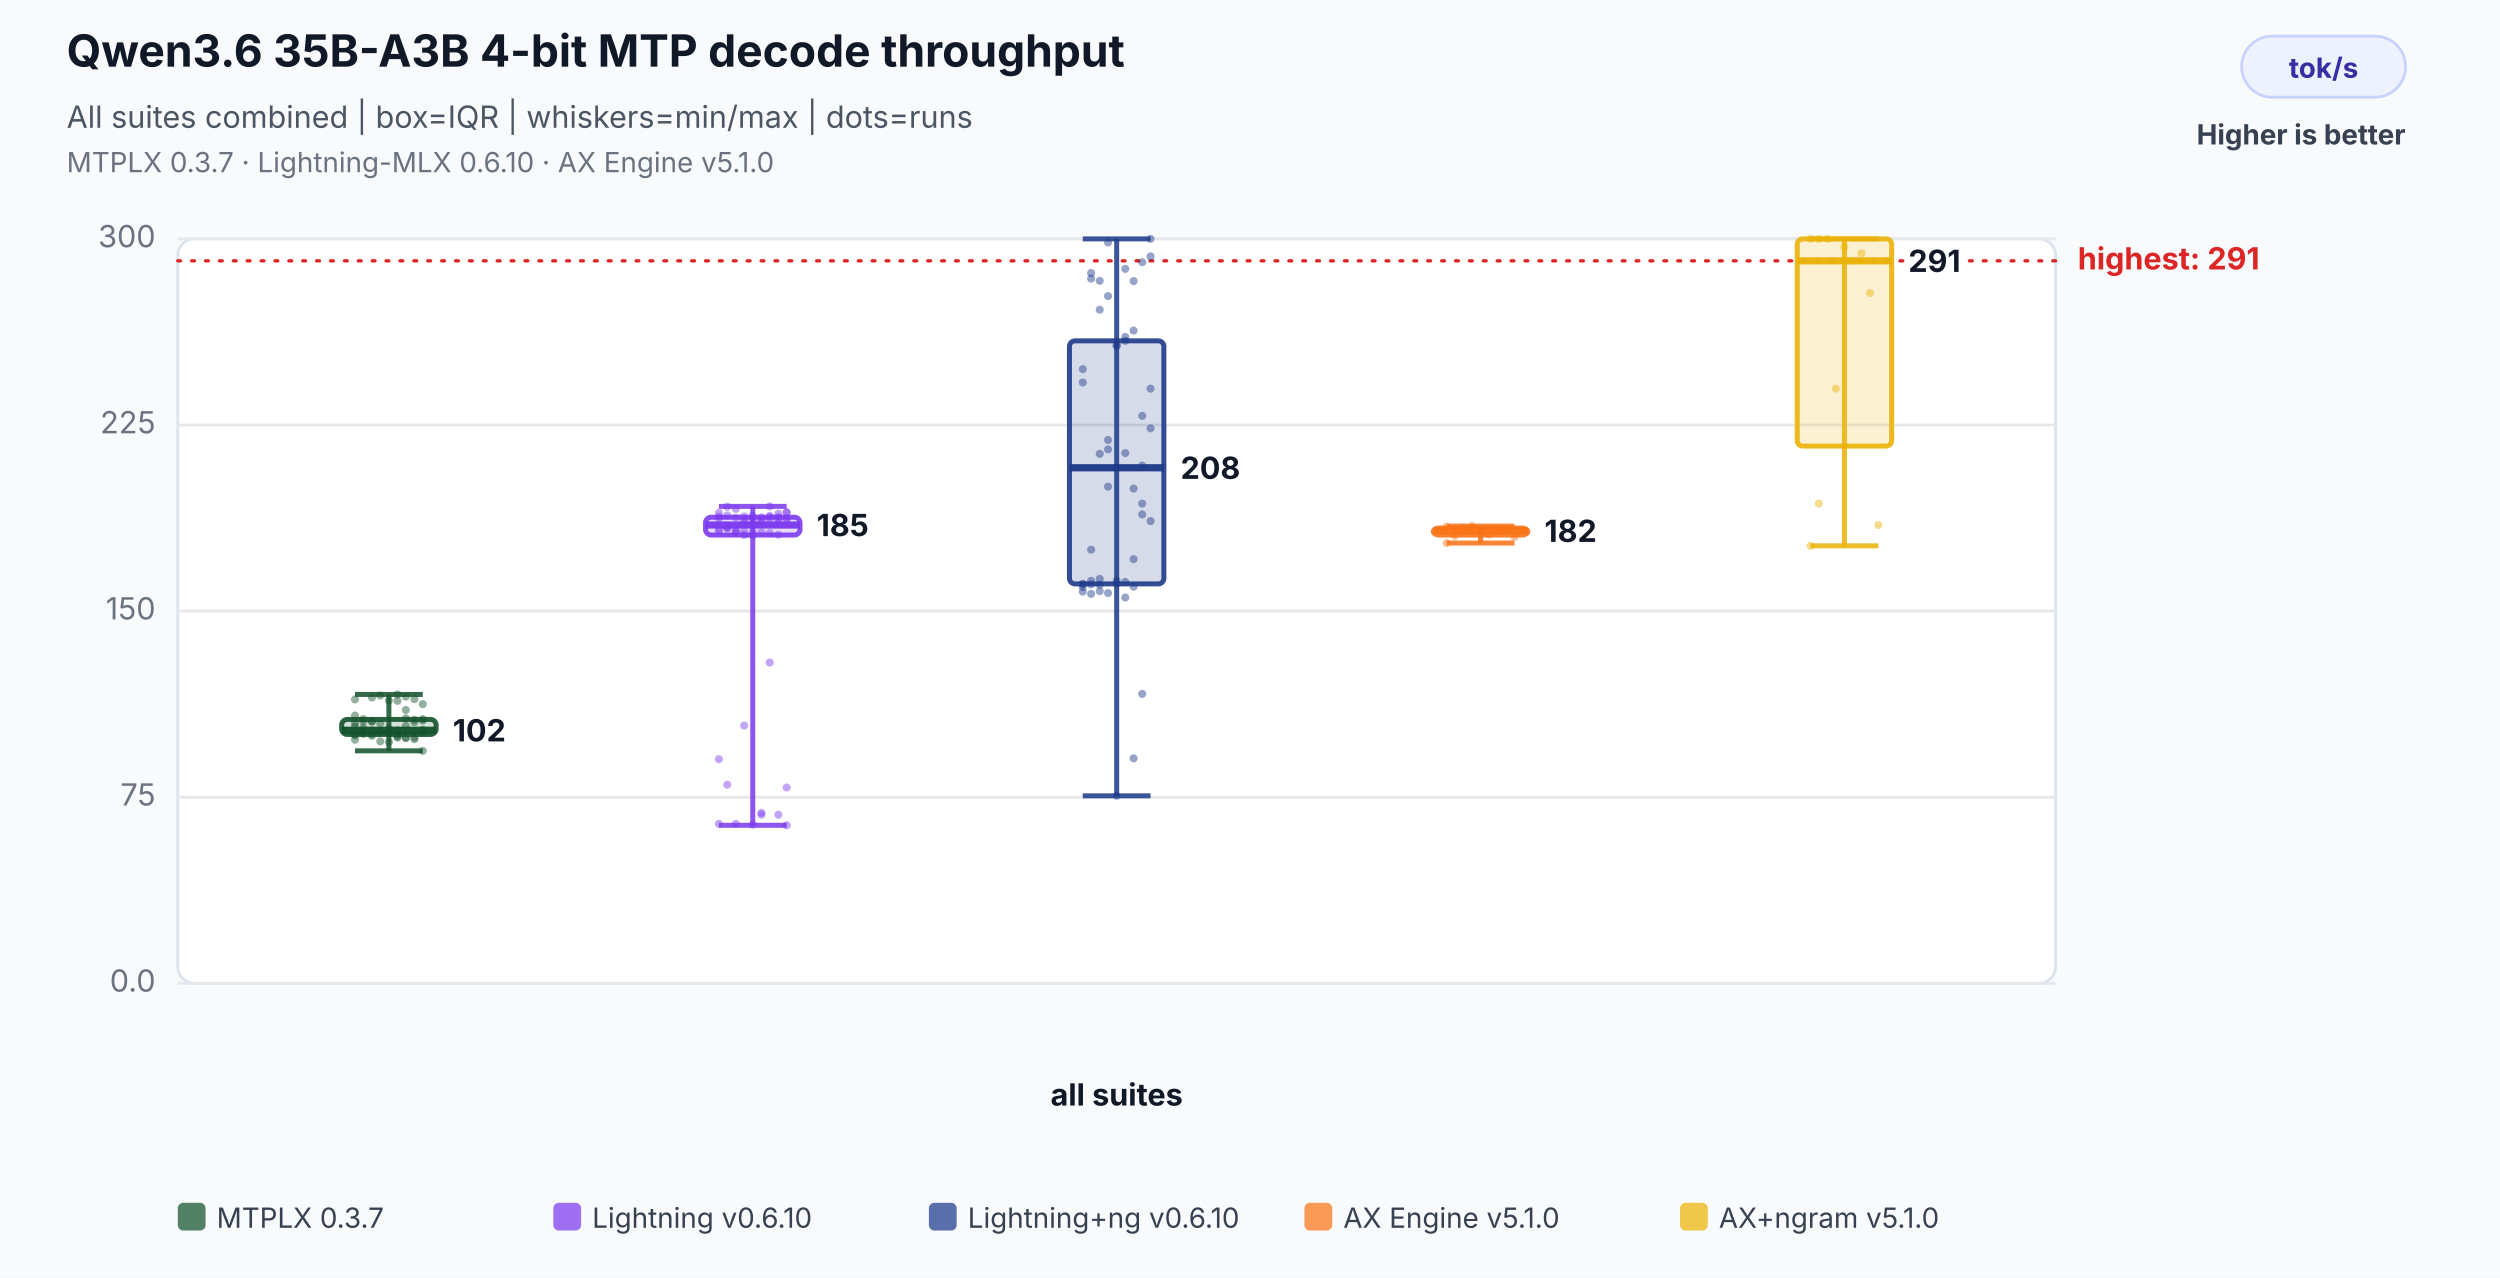
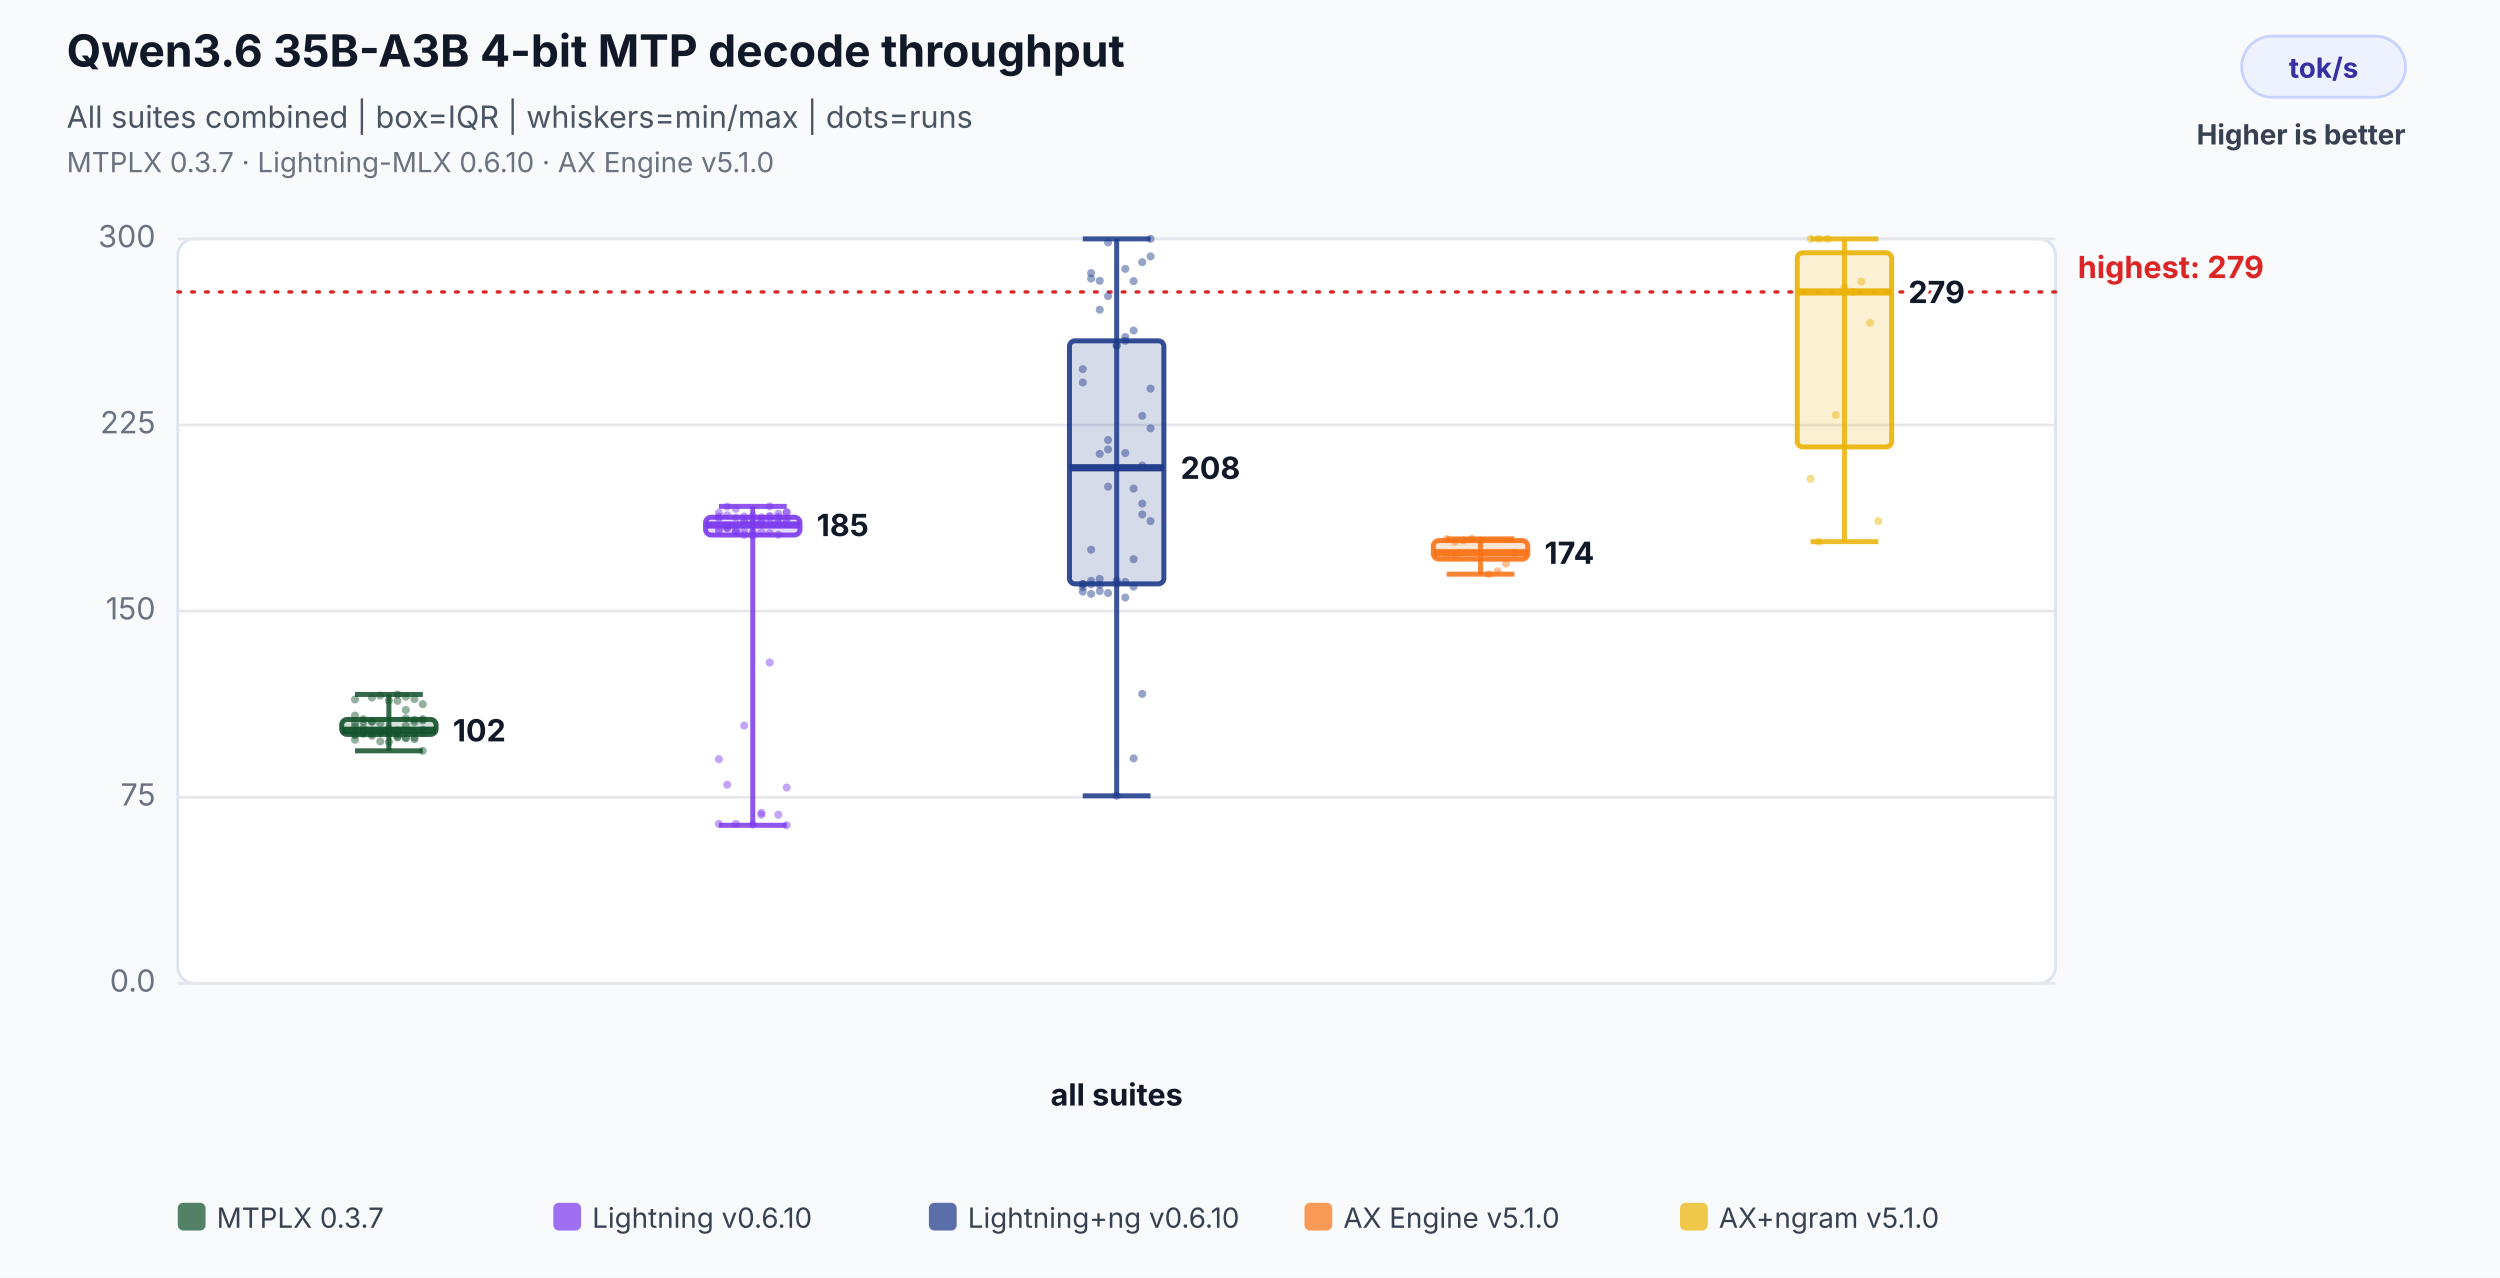
<svg xmlns="http://www.w3.org/2000/svg" width="900" height="460" viewBox="0 0 900 460" role="img" aria-labelledby="title desc">
  <rect width="100%" height="100%" fill="#f8fafc" />
  <text x="24" y="24" font-family="Inter,Segoe UI,Arial,sans-serif" font-size="16" font-weight="700" fill="#111827">Qwen3.6 35B-A3B 4-bit MTP decode throughput</text>
  <text x="24" y="46" font-family="Inter,Segoe UI,Arial,sans-serif" font-size="11" fill="#4b5563">All suites combined | box=IQR | whiskers=min/max | dots=runs</text>
  <text x="24" y="62" font-family="Inter,Segoe UI,Arial,sans-serif" font-size="10" fill="#6b7280">MTPLX 0.3.7 · Lightning-MLX 0.6.10 · AX Engine v5.1.0</text>
  <rect x="807" y="13" width="59" height="22" rx="11" fill="#eef2ff" stroke="#c7d2fe" />
  <text x="836.5" y="28" text-anchor="middle" font-family="Inter,Segoe UI,Arial,sans-serif" font-size="10" font-weight="700" fill="#3730a3">tok/s</text>
  <text x="866" y="52" text-anchor="end" font-family="Inter,Segoe UI,Arial,sans-serif" font-size="10" font-weight="700" fill="#374151">Higher is better</text>
  <rect x="64" y="86" width="676" height="268" rx="6" fill="#ffffff" stroke="#dbe3ef" />
  <line x1="64" y1="354.0" x2="740" y2="354.0" stroke="#e5e7eb" stroke-width="1" />
  <text x="56" y="357.0" text-anchor="end" font-family="Inter,Segoe UI,Arial,sans-serif" font-size="11" fill="#6b7280">0.0</text>
  <line x1="64" y1="287.0" x2="740" y2="287.0" stroke="#e5e7eb" stroke-width="1" />
  <text x="56" y="290.0" text-anchor="end" font-family="Inter,Segoe UI,Arial,sans-serif" font-size="11" fill="#6b7280">75</text>
  <line x1="64" y1="220.0" x2="740" y2="220.0" stroke="#e5e7eb" stroke-width="1" />
  <text x="56" y="223.0" text-anchor="end" font-family="Inter,Segoe UI,Arial,sans-serif" font-size="11" fill="#6b7280">150</text>
  <line x1="64" y1="153.0" x2="740" y2="153.0" stroke="#e5e7eb" stroke-width="1" />
  <text x="56" y="156.0" text-anchor="end" font-family="Inter,Segoe UI,Arial,sans-serif" font-size="11" fill="#6b7280">225</text>
  <line x1="64" y1="86.0" x2="740" y2="86.0" stroke="#e5e7eb" stroke-width="1" />
  <text x="56" y="89.0" text-anchor="end" font-family="Inter,Segoe UI,Arial,sans-serif" font-size="11" fill="#6b7280">300</text>
-   <line x1="64" y1="93.9" x2="740" y2="93.9" stroke="#dc2626" stroke-width="1.2" stroke-dasharray="1 4" stroke-linecap="round" />
-   <text x="748" y="97.0" text-anchor="start" font-family="Inter,Segoe UI,Arial,sans-serif" font-size="11" font-weight="700" fill="#dc2626" data-label="highest median">highest: 291</text>
+   <line x1="64" y1="105.1" x2="740" y2="105.1" stroke="#dc2626" stroke-width="1.2" stroke-dasharray="1 4" stroke-linecap="round" />
+   <text x="748" y="100.1" text-anchor="start" font-family="Inter,Segoe UI,Arial,sans-serif" font-size="11" font-weight="700" fill="#dc2626" data-label="highest median">highest: 279</text>
  <text x="402.0" y="398" text-anchor="middle" font-family="Inter,Segoe UI,Arial,sans-serif" font-size="11" font-weight="700" fill="#111827">all suites</text>
  <circle cx="127.8" cy="261.5" r="1.45" fill="#14532d" fill-opacity="0.46" />
  <circle cx="130.8" cy="262.1" r="1.45" fill="#14532d" fill-opacity="0.46" />
  <circle cx="133.9" cy="259.7" r="1.45" fill="#14532d" fill-opacity="0.46" />
  <circle cx="136.9" cy="260.4" r="1.45" fill="#14532d" fill-opacity="0.46" />
  <circle cx="140.0" cy="262.3" r="1.45" fill="#14532d" fill-opacity="0.46" />
  <circle cx="143.1" cy="252.3" r="1.45" fill="#14532d" fill-opacity="0.46" />
  <circle cx="146.1" cy="255.6" r="1.45" fill="#14532d" fill-opacity="0.46" />
  <circle cx="149.2" cy="251.7" r="1.45" fill="#14532d" fill-opacity="0.46" />
  <circle cx="152.2" cy="253.5" r="1.45" fill="#14532d" fill-opacity="0.46" />
  <circle cx="127.8" cy="251.8" r="1.45" fill="#14532d" fill-opacity="0.46" />
  <circle cx="130.8" cy="264.2" r="1.45" fill="#14532d" fill-opacity="0.46" />
  <circle cx="133.9" cy="264.9" r="1.45" fill="#14532d" fill-opacity="0.46" />
  <circle cx="136.9" cy="263.9" r="1.45" fill="#14532d" fill-opacity="0.46" />
  <circle cx="140.0" cy="264.0" r="1.45" fill="#14532d" fill-opacity="0.46" />
  <circle cx="143.1" cy="265.5" r="1.45" fill="#14532d" fill-opacity="0.46" />
  <circle cx="146.1" cy="258.6" r="1.45" fill="#14532d" fill-opacity="0.46" />
  <circle cx="149.2" cy="260.0" r="1.45" fill="#14532d" fill-opacity="0.46" />
  <circle cx="152.2" cy="258.9" r="1.45" fill="#14532d" fill-opacity="0.46" />
  <circle cx="127.8" cy="260.3" r="1.45" fill="#14532d" fill-opacity="0.46" />
  <circle cx="130.8" cy="258.9" r="1.45" fill="#14532d" fill-opacity="0.46" />
  <circle cx="133.9" cy="251.1" r="1.45" fill="#14532d" fill-opacity="0.46" />
  <circle cx="136.9" cy="250.4" r="1.45" fill="#14532d" fill-opacity="0.46" />
  <circle cx="140.0" cy="252.2" r="1.45" fill="#14532d" fill-opacity="0.46" />
  <circle cx="143.1" cy="250.0" r="1.45" fill="#14532d" fill-opacity="0.46" />
  <circle cx="146.1" cy="250.8" r="1.45" fill="#14532d" fill-opacity="0.46" />
  <circle cx="149.2" cy="259.1" r="1.45" fill="#14532d" fill-opacity="0.46" />
  <circle cx="152.2" cy="259.4" r="1.45" fill="#14532d" fill-opacity="0.46" />
  <circle cx="127.8" cy="257.6" r="1.45" fill="#14532d" fill-opacity="0.46" />
  <circle cx="130.8" cy="259.8" r="1.45" fill="#14532d" fill-opacity="0.46" />
  <circle cx="133.9" cy="259.8" r="1.45" fill="#14532d" fill-opacity="0.46" />
  <circle cx="136.9" cy="263.1" r="1.45" fill="#14532d" fill-opacity="0.46" />
  <circle cx="140.0" cy="263.5" r="1.45" fill="#14532d" fill-opacity="0.46" />
  <circle cx="143.1" cy="262.9" r="1.45" fill="#14532d" fill-opacity="0.46" />
  <circle cx="146.1" cy="261.3" r="1.45" fill="#14532d" fill-opacity="0.46" />
  <circle cx="149.2" cy="263.7" r="1.45" fill="#14532d" fill-opacity="0.46" />
  <circle cx="152.2" cy="263.9" r="1.45" fill="#14532d" fill-opacity="0.46" />
  <circle cx="127.8" cy="264.4" r="1.45" fill="#14532d" fill-opacity="0.46" />
  <circle cx="130.8" cy="263.6" r="1.45" fill="#14532d" fill-opacity="0.46" />
  <circle cx="133.9" cy="263.0" r="1.45" fill="#14532d" fill-opacity="0.46" />
  <circle cx="136.9" cy="263.5" r="1.45" fill="#14532d" fill-opacity="0.46" />
  <circle cx="140.0" cy="267.1" r="1.45" fill="#14532d" fill-opacity="0.46" />
  <circle cx="143.1" cy="265.2" r="1.45" fill="#14532d" fill-opacity="0.46" />
  <circle cx="146.1" cy="265.7" r="1.45" fill="#14532d" fill-opacity="0.46" />
  <circle cx="149.2" cy="265.5" r="1.45" fill="#14532d" fill-opacity="0.46" />
  <circle cx="152.2" cy="270.3" r="1.45" fill="#14532d" fill-opacity="0.46" />
  <circle cx="127.8" cy="266.3" r="1.45" fill="#14532d" fill-opacity="0.46" />
  <circle cx="130.8" cy="263.1" r="1.45" fill="#14532d" fill-opacity="0.46" />
  <circle cx="133.9" cy="264.3" r="1.45" fill="#14532d" fill-opacity="0.46" />
  <circle cx="136.9" cy="266.9" r="1.45" fill="#14532d" fill-opacity="0.46" />
  <circle cx="140.0" cy="264.1" r="1.45" fill="#14532d" fill-opacity="0.46" />
  <circle cx="143.1" cy="264.5" r="1.45" fill="#14532d" fill-opacity="0.46" />
  <circle cx="146.1" cy="265.6" r="1.45" fill="#14532d" fill-opacity="0.46" />
  <circle cx="149.2" cy="266.1" r="1.45" fill="#14532d" fill-opacity="0.46" />
  <circle cx="152.2" cy="262.7" r="1.45" fill="#14532d" fill-opacity="0.46" />
  <circle cx="127.8" cy="264.7" r="1.45" fill="#14532d" fill-opacity="0.46" />
  <line x1="140.0" y1="250.0" x2="140.0" y2="270.3" stroke="#14532d" stroke-opacity="0.86" stroke-width="1.8" />
  <line x1="127.8" y1="250.0" x2="152.2" y2="250.0" stroke="#14532d" stroke-opacity="0.86" stroke-width="1.8" />
  <line x1="127.8" y1="270.3" x2="152.2" y2="270.3" stroke="#14532d" stroke-opacity="0.86" stroke-width="1.8" />
  <rect x="123.0" y="259.0" width="34.0" height="5.4" rx="2" fill="#14532d" fill-opacity="0.18" stroke="#14532d" stroke-opacity="0.9" stroke-width="1.8" />
  <line x1="123.0" y1="262.9" x2="157.0" y2="262.9" stroke="#14532d" stroke-opacity="0.96" stroke-width="2.6" />
  <text x="163.0" y="266.9" text-anchor="start" font-family="Inter,Segoe UI,Arial,sans-serif" font-size="11" font-weight="700" fill="#111827" stroke="#ffffff" stroke-width="3" paint-order="stroke">102</text>
  <circle cx="258.8" cy="190.5" r="1.45" fill="#7c3aed" fill-opacity="0.46" />
  <circle cx="261.8" cy="190.2" r="1.45" fill="#7c3aed" fill-opacity="0.46" />
  <circle cx="264.9" cy="190.8" r="1.45" fill="#7c3aed" fill-opacity="0.46" />
  <circle cx="267.9" cy="192.6" r="1.45" fill="#7c3aed" fill-opacity="0.46" />
  <circle cx="271.0" cy="192.8" r="1.45" fill="#7c3aed" fill-opacity="0.46" />
  <circle cx="274.1" cy="191.6" r="1.45" fill="#7c3aed" fill-opacity="0.46" />
  <circle cx="277.1" cy="182.3" r="1.45" fill="#7c3aed" fill-opacity="0.46" />
  <circle cx="280.2" cy="184.9" r="1.45" fill="#7c3aed" fill-opacity="0.46" />
  <circle cx="283.2" cy="184.5" r="1.45" fill="#7c3aed" fill-opacity="0.46" />
  <circle cx="258.8" cy="184.6" r="1.45" fill="#7c3aed" fill-opacity="0.46" />
  <circle cx="261.8" cy="185.5" r="1.45" fill="#7c3aed" fill-opacity="0.46" />
  <circle cx="264.9" cy="183.2" r="1.45" fill="#7c3aed" fill-opacity="0.46" />
  <circle cx="267.9" cy="187.2" r="1.45" fill="#7c3aed" fill-opacity="0.46" />
  <circle cx="271.0" cy="187.4" r="1.45" fill="#7c3aed" fill-opacity="0.46" />
  <circle cx="274.1" cy="186.2" r="1.45" fill="#7c3aed" fill-opacity="0.46" />
  <circle cx="277.1" cy="185.7" r="1.45" fill="#7c3aed" fill-opacity="0.46" />
  <circle cx="280.2" cy="186.6" r="1.45" fill="#7c3aed" fill-opacity="0.46" />
  <circle cx="283.2" cy="184.4" r="1.45" fill="#7c3aed" fill-opacity="0.46" />
  <circle cx="258.8" cy="186.0" r="1.45" fill="#7c3aed" fill-opacity="0.46" />
  <circle cx="261.8" cy="182.4" r="1.45" fill="#7c3aed" fill-opacity="0.46" />
  <circle cx="264.9" cy="191.8" r="1.45" fill="#7c3aed" fill-opacity="0.46" />
  <circle cx="267.9" cy="191.2" r="1.45" fill="#7c3aed" fill-opacity="0.46" />
  <circle cx="271.0" cy="191.6" r="1.45" fill="#7c3aed" fill-opacity="0.46" />
  <circle cx="274.1" cy="293.3" r="1.45" fill="#7c3aed" fill-opacity="0.46" />
  <circle cx="277.1" cy="238.5" r="1.45" fill="#7c3aed" fill-opacity="0.46" />
  <circle cx="280.2" cy="293.3" r="1.45" fill="#7c3aed" fill-opacity="0.46" />
  <circle cx="283.2" cy="297.1" r="1.45" fill="#7c3aed" fill-opacity="0.46" />
  <circle cx="258.8" cy="273.3" r="1.45" fill="#7c3aed" fill-opacity="0.46" />
  <circle cx="261.8" cy="190.1" r="1.45" fill="#7c3aed" fill-opacity="0.46" />
  <circle cx="264.9" cy="296.6" r="1.45" fill="#7c3aed" fill-opacity="0.46" />
  <circle cx="267.9" cy="261.2" r="1.45" fill="#7c3aed" fill-opacity="0.46" />
  <circle cx="271.0" cy="296.9" r="1.45" fill="#7c3aed" fill-opacity="0.46" />
  <circle cx="274.1" cy="292.6" r="1.45" fill="#7c3aed" fill-opacity="0.46" />
  <circle cx="277.1" cy="191.9" r="1.45" fill="#7c3aed" fill-opacity="0.46" />
  <circle cx="280.2" cy="192.5" r="1.45" fill="#7c3aed" fill-opacity="0.46" />
  <circle cx="283.2" cy="283.5" r="1.45" fill="#7c3aed" fill-opacity="0.46" />
  <circle cx="258.8" cy="296.6" r="1.45" fill="#7c3aed" fill-opacity="0.46" />
  <circle cx="261.8" cy="282.5" r="1.45" fill="#7c3aed" fill-opacity="0.46" />
  <circle cx="264.9" cy="191.4" r="1.45" fill="#7c3aed" fill-opacity="0.46" />
  <circle cx="267.9" cy="187.9" r="1.45" fill="#7c3aed" fill-opacity="0.46" />
  <circle cx="271.0" cy="189.0" r="1.45" fill="#7c3aed" fill-opacity="0.46" />
  <circle cx="274.1" cy="187.8" r="1.45" fill="#7c3aed" fill-opacity="0.46" />
  <circle cx="277.1" cy="186.1" r="1.45" fill="#7c3aed" fill-opacity="0.46" />
  <circle cx="280.2" cy="186.1" r="1.45" fill="#7c3aed" fill-opacity="0.46" />
  <circle cx="283.2" cy="186.6" r="1.45" fill="#7c3aed" fill-opacity="0.46" />
  <circle cx="258.8" cy="191.3" r="1.45" fill="#7c3aed" fill-opacity="0.46" />
  <circle cx="261.8" cy="189.5" r="1.45" fill="#7c3aed" fill-opacity="0.46" />
  <circle cx="264.9" cy="186.4" r="1.45" fill="#7c3aed" fill-opacity="0.46" />
  <circle cx="267.9" cy="185.9" r="1.45" fill="#7c3aed" fill-opacity="0.46" />
  <circle cx="271.0" cy="185.7" r="1.45" fill="#7c3aed" fill-opacity="0.46" />
  <circle cx="274.1" cy="187.2" r="1.45" fill="#7c3aed" fill-opacity="0.46" />
  <circle cx="277.1" cy="187.1" r="1.45" fill="#7c3aed" fill-opacity="0.46" />
  <circle cx="280.2" cy="187.6" r="1.45" fill="#7c3aed" fill-opacity="0.46" />
  <circle cx="283.2" cy="187.0" r="1.45" fill="#7c3aed" fill-opacity="0.46" />
  <circle cx="258.8" cy="186.6" r="1.45" fill="#7c3aed" fill-opacity="0.46" />
  <line x1="271.0" y1="182.3" x2="271.0" y2="297.1" stroke="#7c3aed" stroke-opacity="0.86" stroke-width="1.8" />
  <line x1="258.8" y1="182.3" x2="283.2" y2="182.3" stroke="#7c3aed" stroke-opacity="0.86" stroke-width="1.8" />
  <line x1="258.8" y1="297.1" x2="283.2" y2="297.1" stroke="#7c3aed" stroke-opacity="0.86" stroke-width="1.8" />
  <rect x="254.0" y="186.2" width="34.0" height="6.4" rx="2" fill="#7c3aed" fill-opacity="0.18" stroke="#7c3aed" stroke-opacity="0.9" stroke-width="1.8" />
  <line x1="254.0" y1="189.0" x2="288.0" y2="189.0" stroke="#7c3aed" stroke-opacity="0.96" stroke-width="2.6" />
  <text x="294.0" y="193.0" text-anchor="start" font-family="Inter,Segoe UI,Arial,sans-serif" font-size="11" font-weight="700" fill="#111827" stroke="#ffffff" stroke-width="3" paint-order="stroke">185</text>
  <circle cx="389.8" cy="211.4" r="1.45" fill="#1e3a8a" fill-opacity="0.46" />
  <circle cx="392.8" cy="210.4" r="1.45" fill="#1e3a8a" fill-opacity="0.46" />
  <circle cx="395.9" cy="208.4" r="1.45" fill="#1e3a8a" fill-opacity="0.46" />
  <circle cx="398.9" cy="87.3" r="1.45" fill="#1e3a8a" fill-opacity="0.46" />
  <circle cx="402.0" cy="124.6" r="1.45" fill="#1e3a8a" fill-opacity="0.46" />
  <circle cx="405.1" cy="96.8" r="1.45" fill="#1e3a8a" fill-opacity="0.46" />
  <circle cx="408.1" cy="101.2" r="1.45" fill="#1e3a8a" fill-opacity="0.46" />
  <circle cx="411.2" cy="149.7" r="1.45" fill="#1e3a8a" fill-opacity="0.46" />
  <circle cx="414.2" cy="139.9" r="1.45" fill="#1e3a8a" fill-opacity="0.46" />
  <circle cx="389.8" cy="137.7" r="1.45" fill="#1e3a8a" fill-opacity="0.46" />
  <circle cx="392.8" cy="100.3" r="1.45" fill="#1e3a8a" fill-opacity="0.46" />
  <circle cx="395.9" cy="210.5" r="1.45" fill="#1e3a8a" fill-opacity="0.46" />
  <circle cx="398.9" cy="158.4" r="1.45" fill="#1e3a8a" fill-opacity="0.46" />
  <circle cx="402.0" cy="210.1" r="1.45" fill="#1e3a8a" fill-opacity="0.46" />
  <circle cx="405.1" cy="163.1" r="1.45" fill="#1e3a8a" fill-opacity="0.46" />
  <circle cx="408.1" cy="211.2" r="1.45" fill="#1e3a8a" fill-opacity="0.46" />
  <circle cx="411.2" cy="181.3" r="1.45" fill="#1e3a8a" fill-opacity="0.46" />
  <circle cx="414.2" cy="154.2" r="1.45" fill="#1e3a8a" fill-opacity="0.46" />
  <circle cx="389.8" cy="213.0" r="1.45" fill="#1e3a8a" fill-opacity="0.46" />
  <circle cx="392.8" cy="213.8" r="1.45" fill="#1e3a8a" fill-opacity="0.46" />
  <circle cx="395.9" cy="212.8" r="1.45" fill="#1e3a8a" fill-opacity="0.46" />
  <circle cx="398.9" cy="213.5" r="1.45" fill="#1e3a8a" fill-opacity="0.46" />
  <circle cx="402.0" cy="286.5" r="1.45" fill="#1e3a8a" fill-opacity="0.46" />
  <circle cx="405.1" cy="215.1" r="1.45" fill="#1e3a8a" fill-opacity="0.46" />
  <circle cx="408.1" cy="273.0" r="1.45" fill="#1e3a8a" fill-opacity="0.46" />
  <circle cx="411.2" cy="249.8" r="1.45" fill="#1e3a8a" fill-opacity="0.46" />
  <circle cx="414.2" cy="86.0" r="1.45" fill="#1e3a8a" fill-opacity="0.46" />
  <circle cx="389.8" cy="210.2" r="1.45" fill="#1e3a8a" fill-opacity="0.46" />
  <circle cx="392.8" cy="209.1" r="1.45" fill="#1e3a8a" fill-opacity="0.46" />
  <circle cx="395.9" cy="101.1" r="1.45" fill="#1e3a8a" fill-opacity="0.46" />
  <circle cx="398.9" cy="106.6" r="1.45" fill="#1e3a8a" fill-opacity="0.46" />
  <circle cx="402.0" cy="209.0" r="1.45" fill="#1e3a8a" fill-opacity="0.46" />
  <circle cx="405.1" cy="209.5" r="1.45" fill="#1e3a8a" fill-opacity="0.46" />
  <circle cx="408.1" cy="119.0" r="1.45" fill="#1e3a8a" fill-opacity="0.46" />
  <circle cx="411.2" cy="94.4" r="1.45" fill="#1e3a8a" fill-opacity="0.46" />
  <circle cx="414.2" cy="92.3" r="1.45" fill="#1e3a8a" fill-opacity="0.46" />
  <circle cx="389.8" cy="132.9" r="1.45" fill="#1e3a8a" fill-opacity="0.46" />
  <circle cx="392.8" cy="98.3" r="1.45" fill="#1e3a8a" fill-opacity="0.46" />
  <circle cx="395.9" cy="111.5" r="1.45" fill="#1e3a8a" fill-opacity="0.46" />
  <circle cx="398.9" cy="161.8" r="1.45" fill="#1e3a8a" fill-opacity="0.46" />
  <circle cx="402.0" cy="124.2" r="1.45" fill="#1e3a8a" fill-opacity="0.46" />
  <circle cx="405.1" cy="121.3" r="1.45" fill="#1e3a8a" fill-opacity="0.46" />
  <circle cx="408.1" cy="201.3" r="1.45" fill="#1e3a8a" fill-opacity="0.46" />
  <circle cx="411.2" cy="185.2" r="1.45" fill="#1e3a8a" fill-opacity="0.46" />
  <circle cx="414.2" cy="187.6" r="1.45" fill="#1e3a8a" fill-opacity="0.46" />
  <circle cx="389.8" cy="210.3" r="1.45" fill="#1e3a8a" fill-opacity="0.46" />
  <circle cx="392.8" cy="197.9" r="1.45" fill="#1e3a8a" fill-opacity="0.46" />
  <circle cx="395.9" cy="163.4" r="1.45" fill="#1e3a8a" fill-opacity="0.46" />
  <circle cx="398.9" cy="175.2" r="1.45" fill="#1e3a8a" fill-opacity="0.46" />
  <circle cx="402.0" cy="168.4" r="1.45" fill="#1e3a8a" fill-opacity="0.46" />
  <circle cx="405.1" cy="122.7" r="1.45" fill="#1e3a8a" fill-opacity="0.46" />
  <circle cx="408.1" cy="175.9" r="1.45" fill="#1e3a8a" fill-opacity="0.46" />
  <circle cx="411.2" cy="167.6" r="1.45" fill="#1e3a8a" fill-opacity="0.46" />
  <line x1="402.0" y1="86.0" x2="402.0" y2="286.5" stroke="#1e3a8a" stroke-opacity="0.86" stroke-width="1.8" />
  <line x1="389.8" y1="86.0" x2="414.2" y2="86.0" stroke="#1e3a8a" stroke-opacity="0.86" stroke-width="1.8" />
  <line x1="389.8" y1="286.5" x2="414.2" y2="286.5" stroke="#1e3a8a" stroke-opacity="0.86" stroke-width="1.8" />
  <rect x="385.0" y="122.7" width="34.0" height="87.5" rx="2" fill="#1e3a8a" fill-opacity="0.18" stroke="#1e3a8a" stroke-opacity="0.9" stroke-width="1.8" />
  <line x1="385.0" y1="168.4" x2="419.0" y2="168.4" stroke="#1e3a8a" stroke-opacity="0.96" stroke-width="2.6" />
  <text x="425.0" y="172.4" text-anchor="start" font-family="Inter,Segoe UI,Arial,sans-serif" font-size="11" font-weight="700" fill="#111827" stroke="#ffffff" stroke-width="3" paint-order="stroke">208</text>
-   <circle cx="520.8" cy="189.6" r="1.45" fill="#f97316" fill-opacity="0.46" />
-   <circle cx="523.8" cy="191.1" r="1.45" fill="#f97316" fill-opacity="0.46" />
-   <circle cx="526.9" cy="189.9" r="1.45" fill="#f97316" fill-opacity="0.46" />
-   <circle cx="529.9" cy="189.4" r="1.45" fill="#f97316" fill-opacity="0.46" />
-   <circle cx="533.0" cy="190.6" r="1.45" fill="#f97316" fill-opacity="0.46" />
-   <circle cx="536.1" cy="192.4" r="1.45" fill="#f97316" fill-opacity="0.46" />
-   <circle cx="539.1" cy="191.2" r="1.45" fill="#f97316" fill-opacity="0.46" />
-   <circle cx="542.2" cy="190.3" r="1.45" fill="#f97316" fill-opacity="0.46" />
-   <circle cx="545.2" cy="193.3" r="1.45" fill="#f97316" fill-opacity="0.46" />
-   <circle cx="520.8" cy="195.5" r="1.45" fill="#f97316" fill-opacity="0.46" />
-   <circle cx="523.8" cy="192.9" r="1.45" fill="#f97316" fill-opacity="0.46" />
-   <line x1="533.0" y1="189.4" x2="533.0" y2="195.5" stroke="#f97316" stroke-opacity="0.86" stroke-width="1.8" />
-   <line x1="520.8" y1="189.4" x2="545.2" y2="189.4" stroke="#f97316" stroke-opacity="0.86" stroke-width="1.8" />
-   <line x1="520.8" y1="195.5" x2="545.2" y2="195.5" stroke="#f97316" stroke-opacity="0.86" stroke-width="1.8" />
-   <rect x="516.0" y="190.1" width="34.0" height="2.5" rx="2" fill="#f97316" fill-opacity="0.18" stroke="#f97316" stroke-opacity="0.9" stroke-width="1.8" />
-   <line x1="516.0" y1="191.1" x2="550.0" y2="191.1" stroke="#f97316" stroke-opacity="0.96" stroke-width="2.6" />
-   <text x="556.0" y="195.1" text-anchor="start" font-family="Inter,Segoe UI,Arial,sans-serif" font-size="11" font-weight="700" fill="#111827" stroke="#ffffff" stroke-width="3" paint-order="stroke">182</text>
+   <circle cx="520.8" cy="194.1" r="1.45" fill="#f97316" fill-opacity="0.46" />
+   <circle cx="523.8" cy="195.0" r="1.45" fill="#f97316" fill-opacity="0.46" />
+   <circle cx="526.9" cy="194.6" r="1.45" fill="#f97316" fill-opacity="0.46" />
+   <circle cx="529.9" cy="194.0" r="1.45" fill="#f97316" fill-opacity="0.46" />
+   <circle cx="533.0" cy="194.6" r="1.45" fill="#f97316" fill-opacity="0.46" />
+   <circle cx="536.1" cy="206.7" r="1.45" fill="#f97316" fill-opacity="0.46" />
+   <circle cx="539.1" cy="205.7" r="1.45" fill="#f97316" fill-opacity="0.46" />
+   <circle cx="542.2" cy="202.9" r="1.45" fill="#f97316" fill-opacity="0.46" />
+   <circle cx="545.2" cy="199.0" r="1.45" fill="#f97316" fill-opacity="0.46" />
+   <circle cx="520.8" cy="199.5" r="1.45" fill="#f97316" fill-opacity="0.46" />
+   <circle cx="523.8" cy="199.7" r="1.45" fill="#f97316" fill-opacity="0.46" />
+   <line x1="533.0" y1="194.0" x2="533.0" y2="206.7" stroke="#f97316" stroke-opacity="0.86" stroke-width="1.8" />
+   <line x1="520.8" y1="194.0" x2="545.2" y2="194.0" stroke="#f97316" stroke-opacity="0.86" stroke-width="1.8" />
+   <line x1="520.8" y1="206.7" x2="545.2" y2="206.7" stroke="#f97316" stroke-opacity="0.86" stroke-width="1.8" />
+   <rect x="516.0" y="194.6" width="34.0" height="6.7" rx="2" fill="#f97316" fill-opacity="0.18" stroke="#f97316" stroke-opacity="0.9" stroke-width="1.8" />
+   <line x1="516.0" y1="199.0" x2="550.0" y2="199.0" stroke="#f97316" stroke-opacity="0.96" stroke-width="2.6" />
+   <text x="556.0" y="203.0" text-anchor="start" font-family="Inter,Segoe UI,Arial,sans-serif" font-size="11" font-weight="700" fill="#111827" stroke="#ffffff" stroke-width="3" paint-order="stroke">174</text>
  <circle cx="651.8" cy="86.0" r="1.45" fill="#eab308" fill-opacity="0.46" />
  <circle cx="654.8" cy="86.0" r="1.45" fill="#eab308" fill-opacity="0.46" />
  <circle cx="657.9" cy="86.0" r="1.45" fill="#eab308" fill-opacity="0.46" />
-   <circle cx="660.9" cy="139.9" r="1.45" fill="#eab308" fill-opacity="0.46" />
-   <circle cx="664.0" cy="88.8" r="1.45" fill="#eab308" fill-opacity="0.46" />
-   <circle cx="667.1" cy="93.9" r="1.45" fill="#eab308" fill-opacity="0.46" />
-   <circle cx="670.1" cy="91.2" r="1.45" fill="#eab308" fill-opacity="0.46" />
-   <circle cx="673.2" cy="105.5" r="1.45" fill="#eab308" fill-opacity="0.46" />
-   <circle cx="676.2" cy="189.0" r="1.45" fill="#eab308" fill-opacity="0.46" />
-   <circle cx="651.8" cy="196.5" r="1.45" fill="#eab308" fill-opacity="0.46" />
-   <circle cx="654.8" cy="181.3" r="1.45" fill="#eab308" fill-opacity="0.46" />
-   <line x1="664.0" y1="86.0" x2="664.0" y2="196.5" stroke="#eab308" stroke-opacity="0.86" stroke-width="1.8" />
+   <circle cx="660.9" cy="149.4" r="1.45" fill="#eab308" fill-opacity="0.46" />
+   <circle cx="664.0" cy="103.4" r="1.45" fill="#eab308" fill-opacity="0.46" />
+   <circle cx="667.1" cy="105.1" r="1.45" fill="#eab308" fill-opacity="0.46" />
+   <circle cx="670.1" cy="101.4" r="1.45" fill="#eab308" fill-opacity="0.46" />
+   <circle cx="673.2" cy="116.2" r="1.45" fill="#eab308" fill-opacity="0.46" />
+   <circle cx="676.2" cy="187.6" r="1.45" fill="#eab308" fill-opacity="0.46" />
+   <circle cx="651.8" cy="172.4" r="1.45" fill="#eab308" fill-opacity="0.46" />
+   <circle cx="654.8" cy="195.0" r="1.45" fill="#eab308" fill-opacity="0.46" />
+   <line x1="664.0" y1="86.0" x2="664.0" y2="195.0" stroke="#eab308" stroke-opacity="0.86" stroke-width="1.8" />
  <line x1="651.8" y1="86.0" x2="676.2" y2="86.0" stroke="#eab308" stroke-opacity="0.86" stroke-width="1.8" />
-   <line x1="651.8" y1="196.5" x2="676.2" y2="196.5" stroke="#eab308" stroke-opacity="0.86" stroke-width="1.8" />
-   <rect x="647.0" y="86.0" width="34.0" height="74.6" rx="2" fill="#eab308" fill-opacity="0.18" stroke="#eab308" stroke-opacity="0.9" stroke-width="1.8" />
-   <line x1="647.0" y1="93.9" x2="681.0" y2="93.9" stroke="#eab308" stroke-opacity="0.96" stroke-width="2.6" />
-   <text x="687.0" y="97.9" text-anchor="start" font-family="Inter,Segoe UI,Arial,sans-serif" font-size="11" font-weight="700" fill="#111827" stroke="#ffffff" stroke-width="3" paint-order="stroke">291</text>
+   <line x1="651.8" y1="195.0" x2="676.2" y2="195.0" stroke="#eab308" stroke-opacity="0.86" stroke-width="1.8" />
+   <rect x="647.0" y="91.0" width="34.0" height="69.9" rx="2" fill="#eab308" fill-opacity="0.18" stroke="#eab308" stroke-opacity="0.9" stroke-width="1.8" />
+   <line x1="647.0" y1="105.1" x2="681.0" y2="105.1" stroke="#eab308" stroke-opacity="0.96" stroke-width="2.6" />
+   <text x="687.0" y="109.1" text-anchor="start" font-family="Inter,Segoe UI,Arial,sans-serif" font-size="11" font-weight="700" fill="#111827" stroke="#ffffff" stroke-width="3" paint-order="stroke">279</text>
  <rect x="64.0" y="433" width="10" height="10" rx="2" fill="#14532d" fill-opacity="0.72" />
  <text x="78.0" y="442" font-family="Inter,Segoe UI,Arial,sans-serif" font-size="10" fill="#374151">MTPLX 0.3.7</text>
  <rect x="199.2" y="433" width="10" height="10" rx="2" fill="#7c3aed" fill-opacity="0.72" />
  <text x="213.2" y="442" font-family="Inter,Segoe UI,Arial,sans-serif" font-size="10" fill="#374151">Lightning v0.6.10</text>
  <rect x="334.4" y="433" width="10" height="10" rx="2" fill="#1e3a8a" fill-opacity="0.72" />
  <text x="348.4" y="442" font-family="Inter,Segoe UI,Arial,sans-serif" font-size="10" fill="#374151">Lightning+ng v0.6.10</text>
  <rect x="469.6" y="433" width="10" height="10" rx="2" fill="#f97316" fill-opacity="0.72" />
  <text x="483.6" y="442" font-family="Inter,Segoe UI,Arial,sans-serif" font-size="10" fill="#374151">AX Engine v5.1.0</text>
  <rect x="604.8" y="433" width="10" height="10" rx="2" fill="#eab308" fill-opacity="0.72" />
  <text x="618.8" y="442" font-family="Inter,Segoe UI,Arial,sans-serif" font-size="10" fill="#374151">AX+ngram v5.1.0</text>
</svg>
